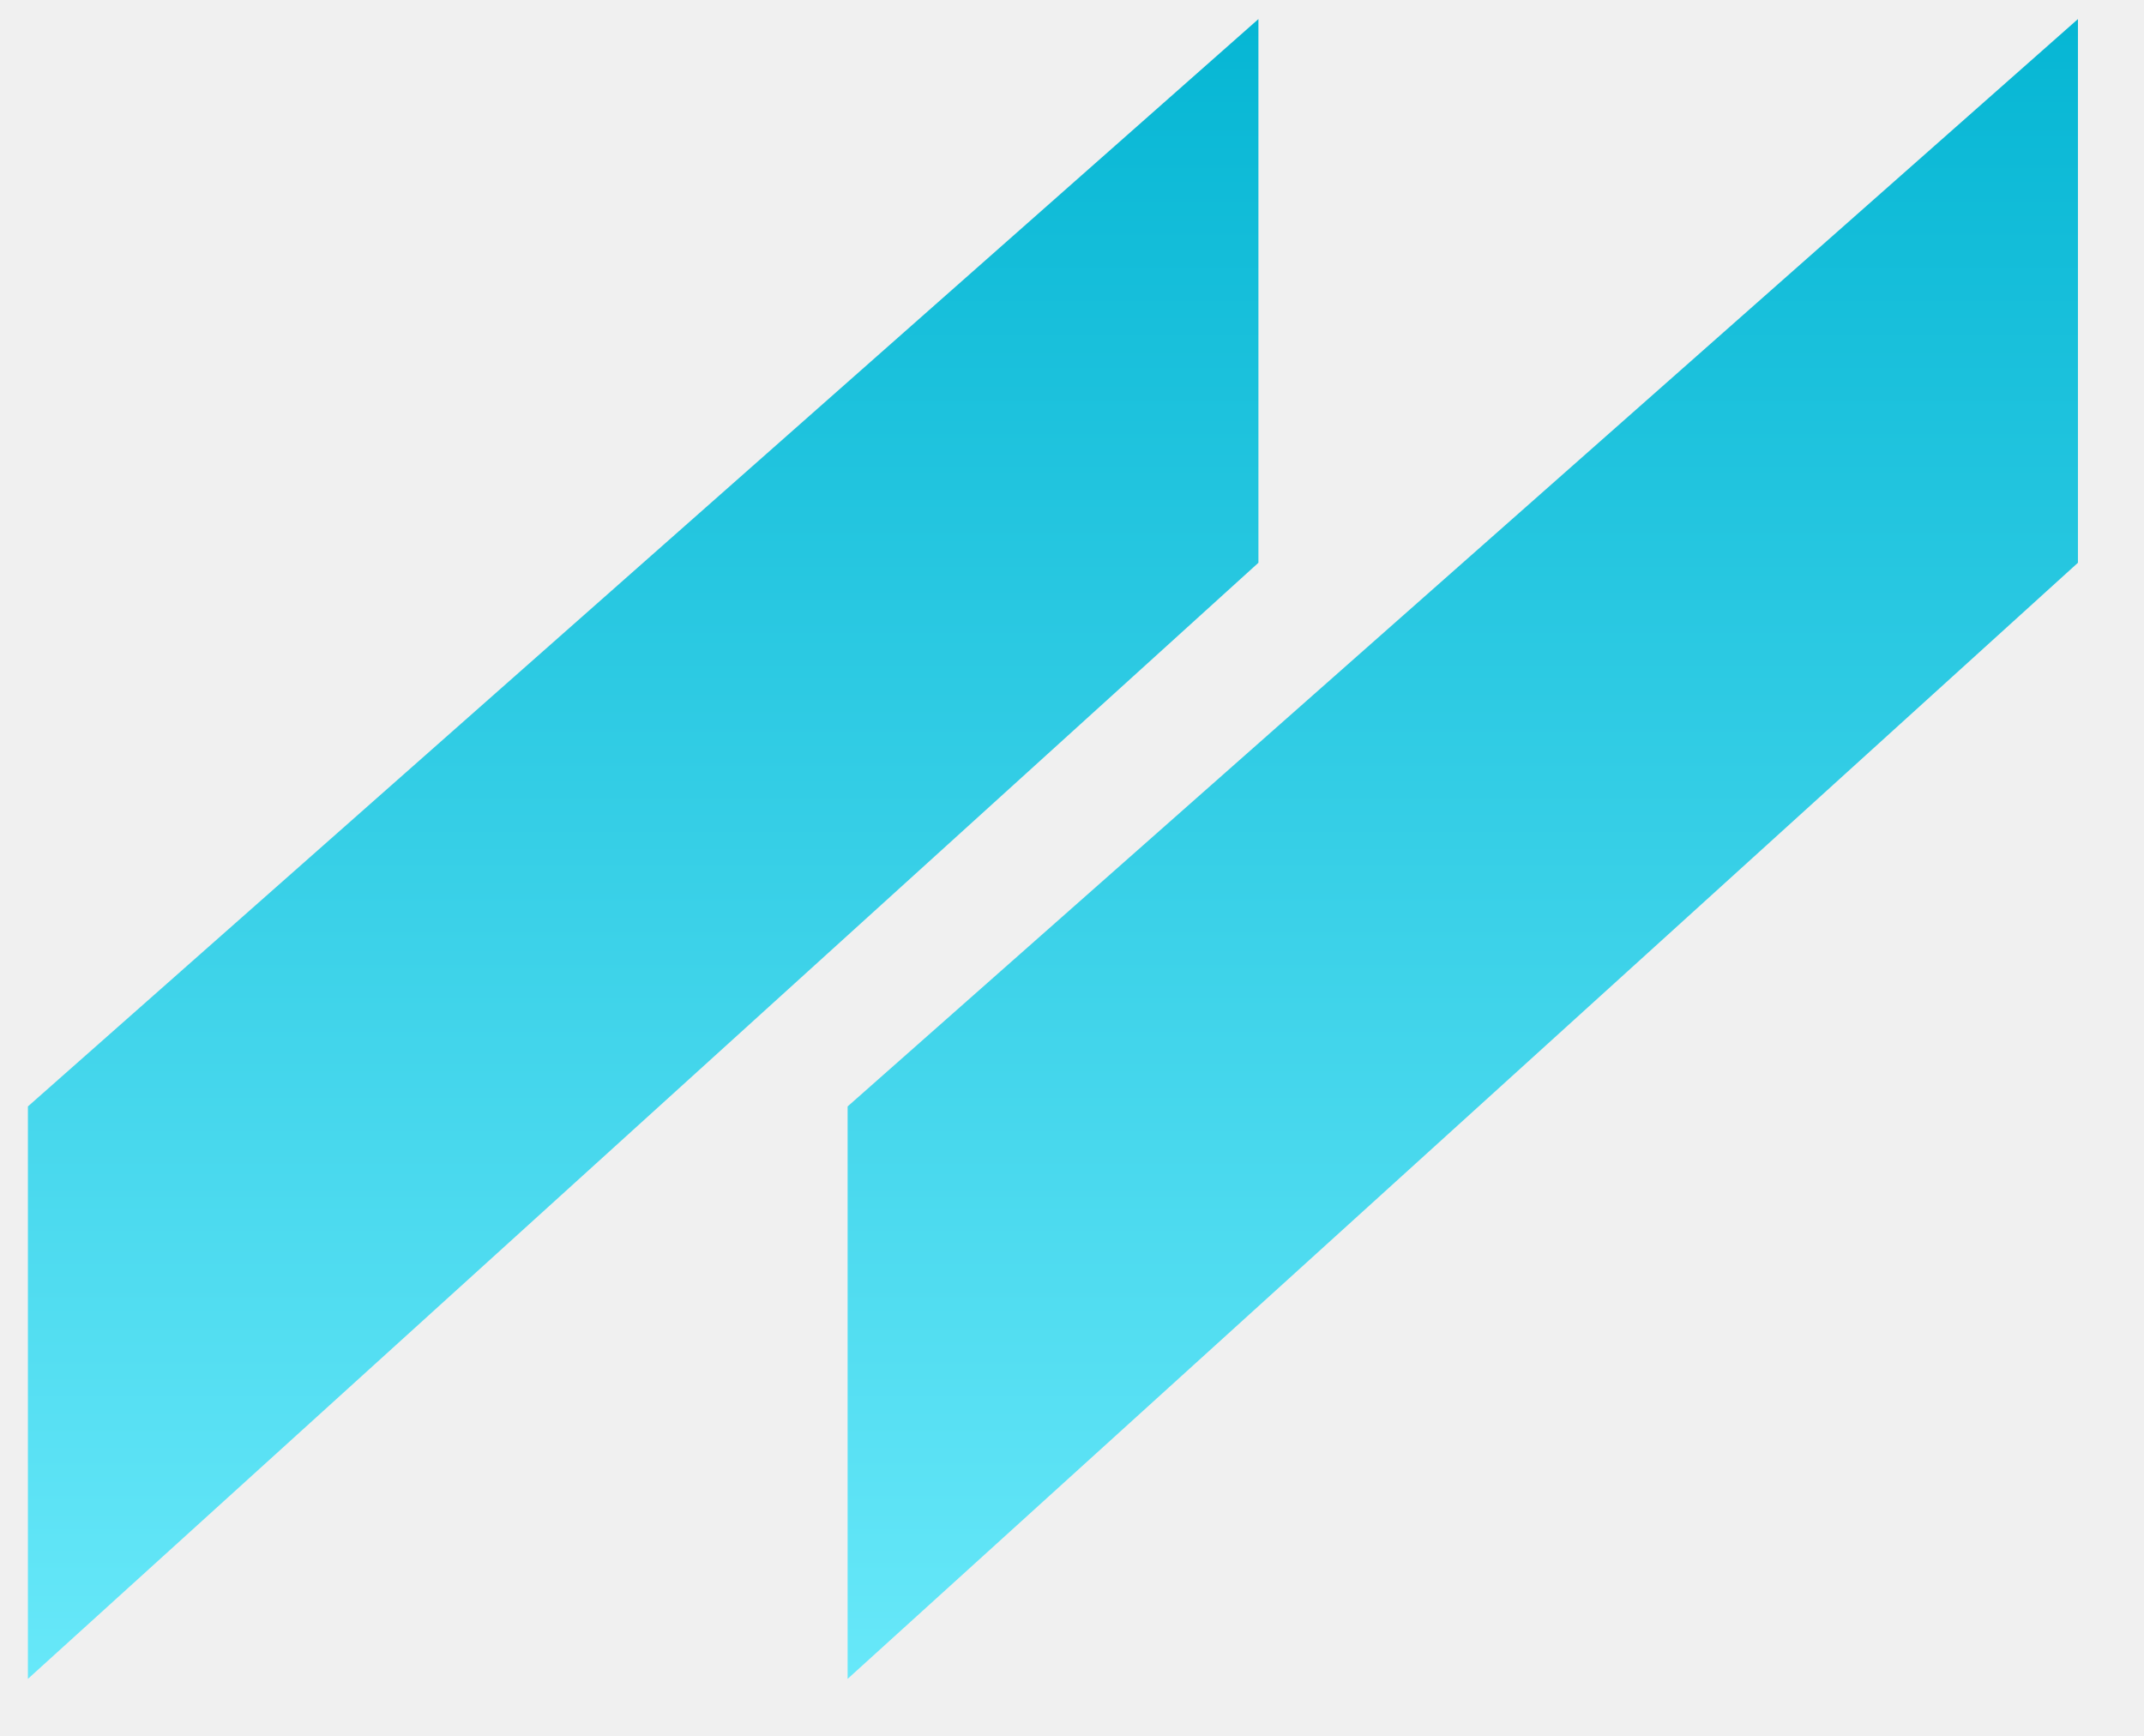
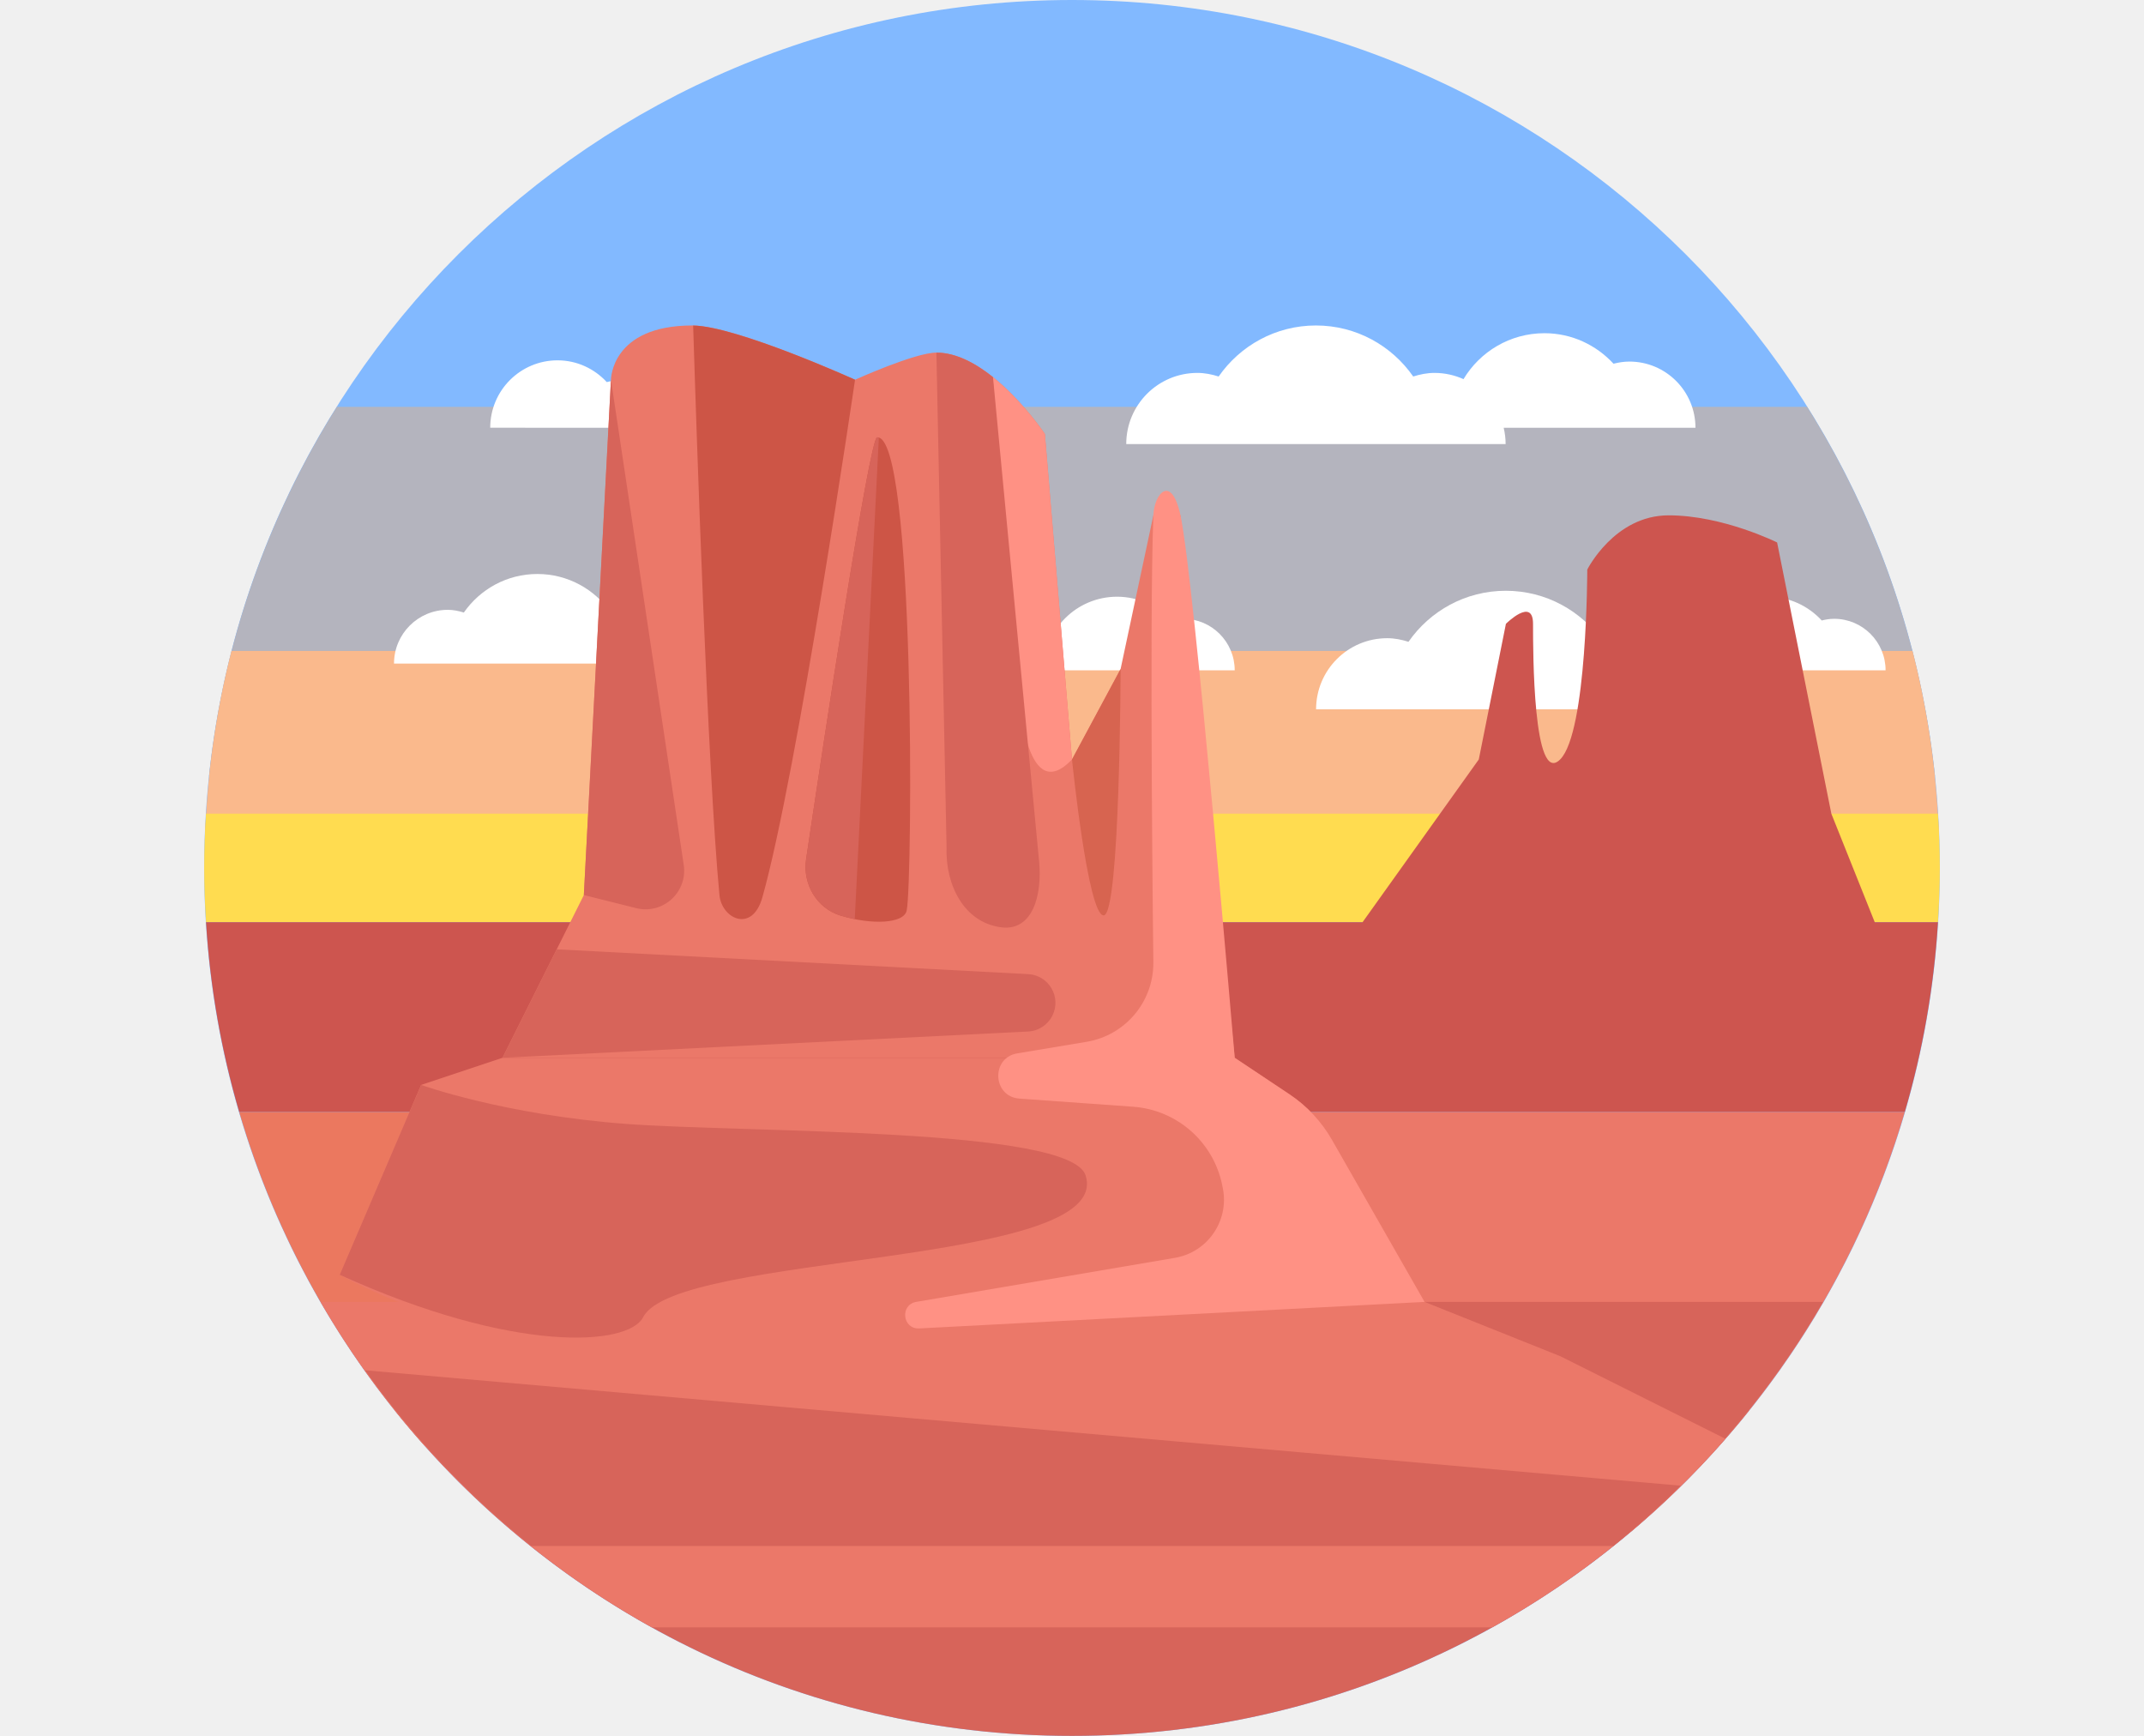
- <svg xmlns="http://www.w3.org/2000/svg" xmlns:xlink="http://www.w3.org/1999/xlink" version="1.1" preserveAspectRatio="xMidYMid meet" viewBox="344.564 330.278 111.737 91.218" width="53.87" height="43.61">
-   <defs>
-     <path d="M453.3 331.28L453.3 359.85L388.64 418.5L388.64 388.42L453.3 331.28Z" id="aFZf6T5ED" />
-     <linearGradient id="gradientb2ThqnP5Op" gradientUnits="userSpaceOnUse" x1="420.97" y1="331.28" x2="420.97" y2="418.5">
-       <stop style="stop-color: #06b6d4;stop-opacity: 1" offset="0%" />
-       <stop style="stop-color: #67e8f9;stop-opacity: 1" offset="100%" />
-     </linearGradient>
-     <path d="M410.23 331.28L410.23 359.85L345.56 418.5L345.56 388.42L410.23 331.28Z" id="a9fehgwfM" />
-     <linearGradient id="gradientk1wNV9Ostb" gradientUnits="userSpaceOnUse" x1="377.89" y1="331.28" x2="377.89" y2="418.5">
-       <stop style="stop-color: #06b6d4;stop-opacity: 1" offset="0%" />
-       <stop style="stop-color: #67e8f9;stop-opacity: 1" offset="100%" />
-     </linearGradient>
-   </defs>
+ <svg xmlns="http://www.w3.org/2000/svg" version="1.1" id="Layer_1" x="0px" y="0px" viewBox="0 0 512 512" width="53.87" height="43.61" style="enable-background:new 0 0 512 512;" xml:space="preserve">
+   <circle style="fill:#82B9FF;" cx="256" cy="256" r="256" />
+   <path style="fill:#B4B4BE;" d="M1.427,229h509.146c-4.169-39.761-17.472-76.78-37.722-109H39.148  C18.898,152.22,5.595,189.239,1.427,229z" />
+   <path style="fill:#FAB98C;" d="M0.202,248h511.596c-0.593-19.272-3.237-38.028-7.863-56H8.065  C3.439,209.972,0.795,228.728,0.202,248z" />
  <g>
-     <g>
-       <use xlink:href="#aFZf6T5ED" opacity="1" fill="url(#gradientb2ThqnP5Op)" />
-     </g>
-     <g>
-       <use xlink:href="#a9fehgwfM" opacity="1" fill="url(#gradientk1wNV9Ostb)" />
-     </g>
+     <path style="fill:#FFFFFF;" d="M418.931,188.239c-2.202,0-4.282,0.433-6.277,1.062c-6.317-9.081-16.796-15.052-28.697-15.052   s-22.38,5.971-28.697,15.052c-1.994-0.629-4.075-1.062-6.277-1.062c-11.589,0-20.984,9.395-20.984,20.984h111.915   C439.915,197.634,430.521,188.239,418.931,188.239z" />
+     <path style="fill:#FFFFFF;" d="M124.713,179.87c-1.664,0-3.236,0.327-4.743,0.803c-4.774-6.862-12.692-11.374-21.685-11.374   s-16.911,4.512-21.685,11.374c-1.507-0.475-3.079-0.803-4.743-0.803c-8.758,0-15.857,7.1-15.857,15.857h84.57   C140.57,186.97,133.471,179.87,124.713,179.87z" />
+     <path style="fill:#FFFFFF;" d="M304,197.719c0-8.397-6.797-15.203-15.181-15.203c-1.265,0-2.475,0.2-3.65,0.493   c-3.961-4.284-9.578-7.008-15.868-7.008c-11.978,0-21.687,9.724-21.687,21.719L304,197.719L304,197.719z" />
+     <path style="fill:#FFFFFF;" d="M439.915,126.163c0-10.779-8.725-19.517-19.489-19.517c-1.625,0-3.178,0.257-4.686,0.632   c-5.085-5.5-12.296-8.997-20.371-8.997c-10.141,0-19.012,5.431-23.88,13.546c-2.616-1.171-5.507-1.837-8.558-1.837   c-2.202,0-4.282,0.433-6.277,1.062C350.337,101.97,339.858,96,327.958,96c-11.901,0-22.38,5.97-28.697,15.052   c-1.994-0.629-4.075-1.062-6.277-1.062c-11.589,0-20.984,9.395-20.984,20.984h111.915c0-1.658-0.212-3.263-0.576-4.811H439.915z" />
+     <path style="fill:#FFFFFF;" d="M136,126.163c0-7.686-6.222-13.918-13.897-13.918c-1.158,0-2.266,0.183-3.342,0.451   c-3.626-3.922-8.768-6.416-14.526-6.416c-10.964,0-19.853,8.902-19.853,19.882L136,126.163L136,126.163z" />
+     <path style="fill:#FFFFFF;" d="M496,197.719c0-8.397-6.797-15.203-15.181-15.203c-1.265,0-2.475,0.2-3.65,0.493   c-3.961-4.284-9.578-7.008-15.868-7.008c-11.978,0-21.687,9.724-21.687,21.719L496,197.719L496,197.719z" />
  </g>
+   <path style="fill:#FFDC50;" d="M0,256c0,5.379,0.221,10.704,0.548,16h510.904c0.327-5.296,0.548-10.621,0.548-16  s-0.221-10.704-0.548-16H0.548C0.221,245.296,0,250.621,0,256z" />
+   <path style="fill:#D7645A;" d="M455.773,416H56.227c46.917,58.503,118.947,96,199.773,96S408.856,474.503,455.773,416z" />
+   <path style="fill:#CD554F;" d="M492.8,272L480,240l-16-80c0,0-16-8-32-8s-24,16-24,16s0,48-8,56s-8-32-8-40s-8,0-8,0l-8,40  l-34.286,48H0.548c1.193,19.33,4.542,38.066,9.79,56h491.325c5.248-17.934,8.598-36.67,9.79-56H492.8z" />
+   <path style="fill:#EB785F;" d="M65.137,426.55C90.178,398.548,109.165,365.028,120,328H10.337  C21.169,365.013,40.102,398.552,65.137,426.55z" />
+   <path style="fill:#EB7869;" d="M304,328l86,124c0,0,15-0.26,30.92-0.26c37.948-32.007,66.432-74.836,80.742-123.74H304z" />
+   <path style="fill:#D7645A;" d="M360,384l71.292,58.33C449.399,425.287,465,405.66,477.537,384H360z" />
+   <g>
+     <path style="fill:#EB7869;" d="M400,400l-40-16H34.333c23.255,40.184,57.082,73.463,97.725,96h247.883   c26.071-14.457,49.325-33.342,68.807-55.626L400,400z" />
+     <path style="fill:#EB7869;" d="M88,312l24-48l8-152c0,0,0-16,24-16c12.649,0,48,16,48,16s17.675-8,24-8c16,0,32,24,32,24l8,96   l14.333-26.667L280,152h8l16,160H88z" />
+   </g>
+   <path style="fill:#FF9184;" d="M232.597,111.165L240,200c0.434,9.039,3,37.667,16,24l-8-96C248,128,241.472,118.238,232.597,111.165  z" />
+   <path style="fill:#EB7869;" d="M64,320l24-8h216l16.143,10.762c5.167,3.445,9.461,8.045,12.542,13.436L360,384c0,0-216,48-320-8  L64,320z" />
+   <path style="fill:#D7645A;" d="M120,112l21.466,143.104c1.206,8.041-6.152,14.724-14.04,12.752L112,264L120,112z" />
+   <path style="fill:#D76450;" d="M256,224c0,0,4.667,46,9.333,46c4.853,0,5-72.667,5-72.667L256,224z" />
+   <path style="fill:#FF9184;" d="M210.915,391.826L360,384l-27.315-47.801c-3.081-5.392-7.375-9.992-12.542-13.436L304,312  c0,0-11.897-141.022-16-160c-2.667-12.333-7.75-6.5-8,0c-1.231,32.004,0,132.048,0,132.048c0,11.514-8.324,21.34-19.681,23.232  l-20.443,3.407c-7.86,1.31-7.322,12.781,0.627,13.349L274,326.429c12.996,0.928,23.77,10.423,26.325,23.199l0.166,0.829  c1.921,9.606-4.471,18.902-14.129,20.546L210,384C205.179,384.912,206.013,392.051,210.915,391.826z" />
+   <g>
+     <path style="fill:#D7645A;" d="M104,280l139.079,7.32c6.098,0.321,9.866,6.791,7.135,12.253l0,0   c-1.368,2.735-4.103,4.521-7.157,4.674L88,312L104,280z" />
+     <path style="fill:#D7645A;" d="M129.5,388.5c9.833-19.167,139.167-14.833,130.5-41.833c-4.556-14.194-99.5-12.5-135.5-15.167   S64,320,64,320l-24,56C91.333,399.333,125.111,397.055,129.5,388.5z" />
+     <path style="fill:#D7645A;" d="M435.565,438.208l-388.1-34.044c13.868,19.49,30.374,36.928,49.033,51.836H415.63   C422.596,450.428,429.221,444.465,435.565,438.208z" />
+   </g>
+   <g>
+     <path style="fill:#CD5546;" d="M187.706,270.047c-7.022-2.141-11.225-9.334-10.146-16.596   c4.719-31.747,18.662-124.245,20.94-124.452c11.267-1.024,10.5,130.25,8.75,139.5C206.494,272.495,196.852,272.836,187.706,270.047   z" />
+     <path style="fill:#CD5546;" d="M152,264c0.667,7,9.667,11.333,12.667,0.667C175.043,227.772,192,112,192,112   s-34.92-15.8-47.756-15.983C145.153,125.291,148.491,227.156,152,264z" />
+   </g>
+   <g>
+     <path style="fill:#D7645A;" d="M235,273.5c9.562,1.304,12.211-9.788,11.304-19.31l-13.615-142.954   C227.637,107.192,221.823,104,216,104l3,146C218.634,260.836,224,272,235,273.5z" />
+     <path style="fill:#D7645A;" d="M191.916,271.083l7.097-141.94c-0.171-0.048-0.336-0.159-0.513-0.143   c-2.278,0.207-16.221,92.705-20.94,124.452c-1.079,7.262,3.124,14.455,10.146,16.596   C189.112,270.476,190.52,270.804,191.916,271.083z" />
+   </g>
+   <g>
+ </g>
+   <g>
+ </g>
+   <g>
+ </g>
+   <g>
+ </g>
+   <g>
+ </g>
+   <g>
+ </g>
+   <g>
+ </g>
+   <g>
+ </g>
+   <g>
+ </g>
+   <g>
+ </g>
+   <g>
+ </g>
+   <g>
+ </g>
+   <g>
+ </g>
+   <g>
+ </g>
+   <g>
+ </g>
</svg>
